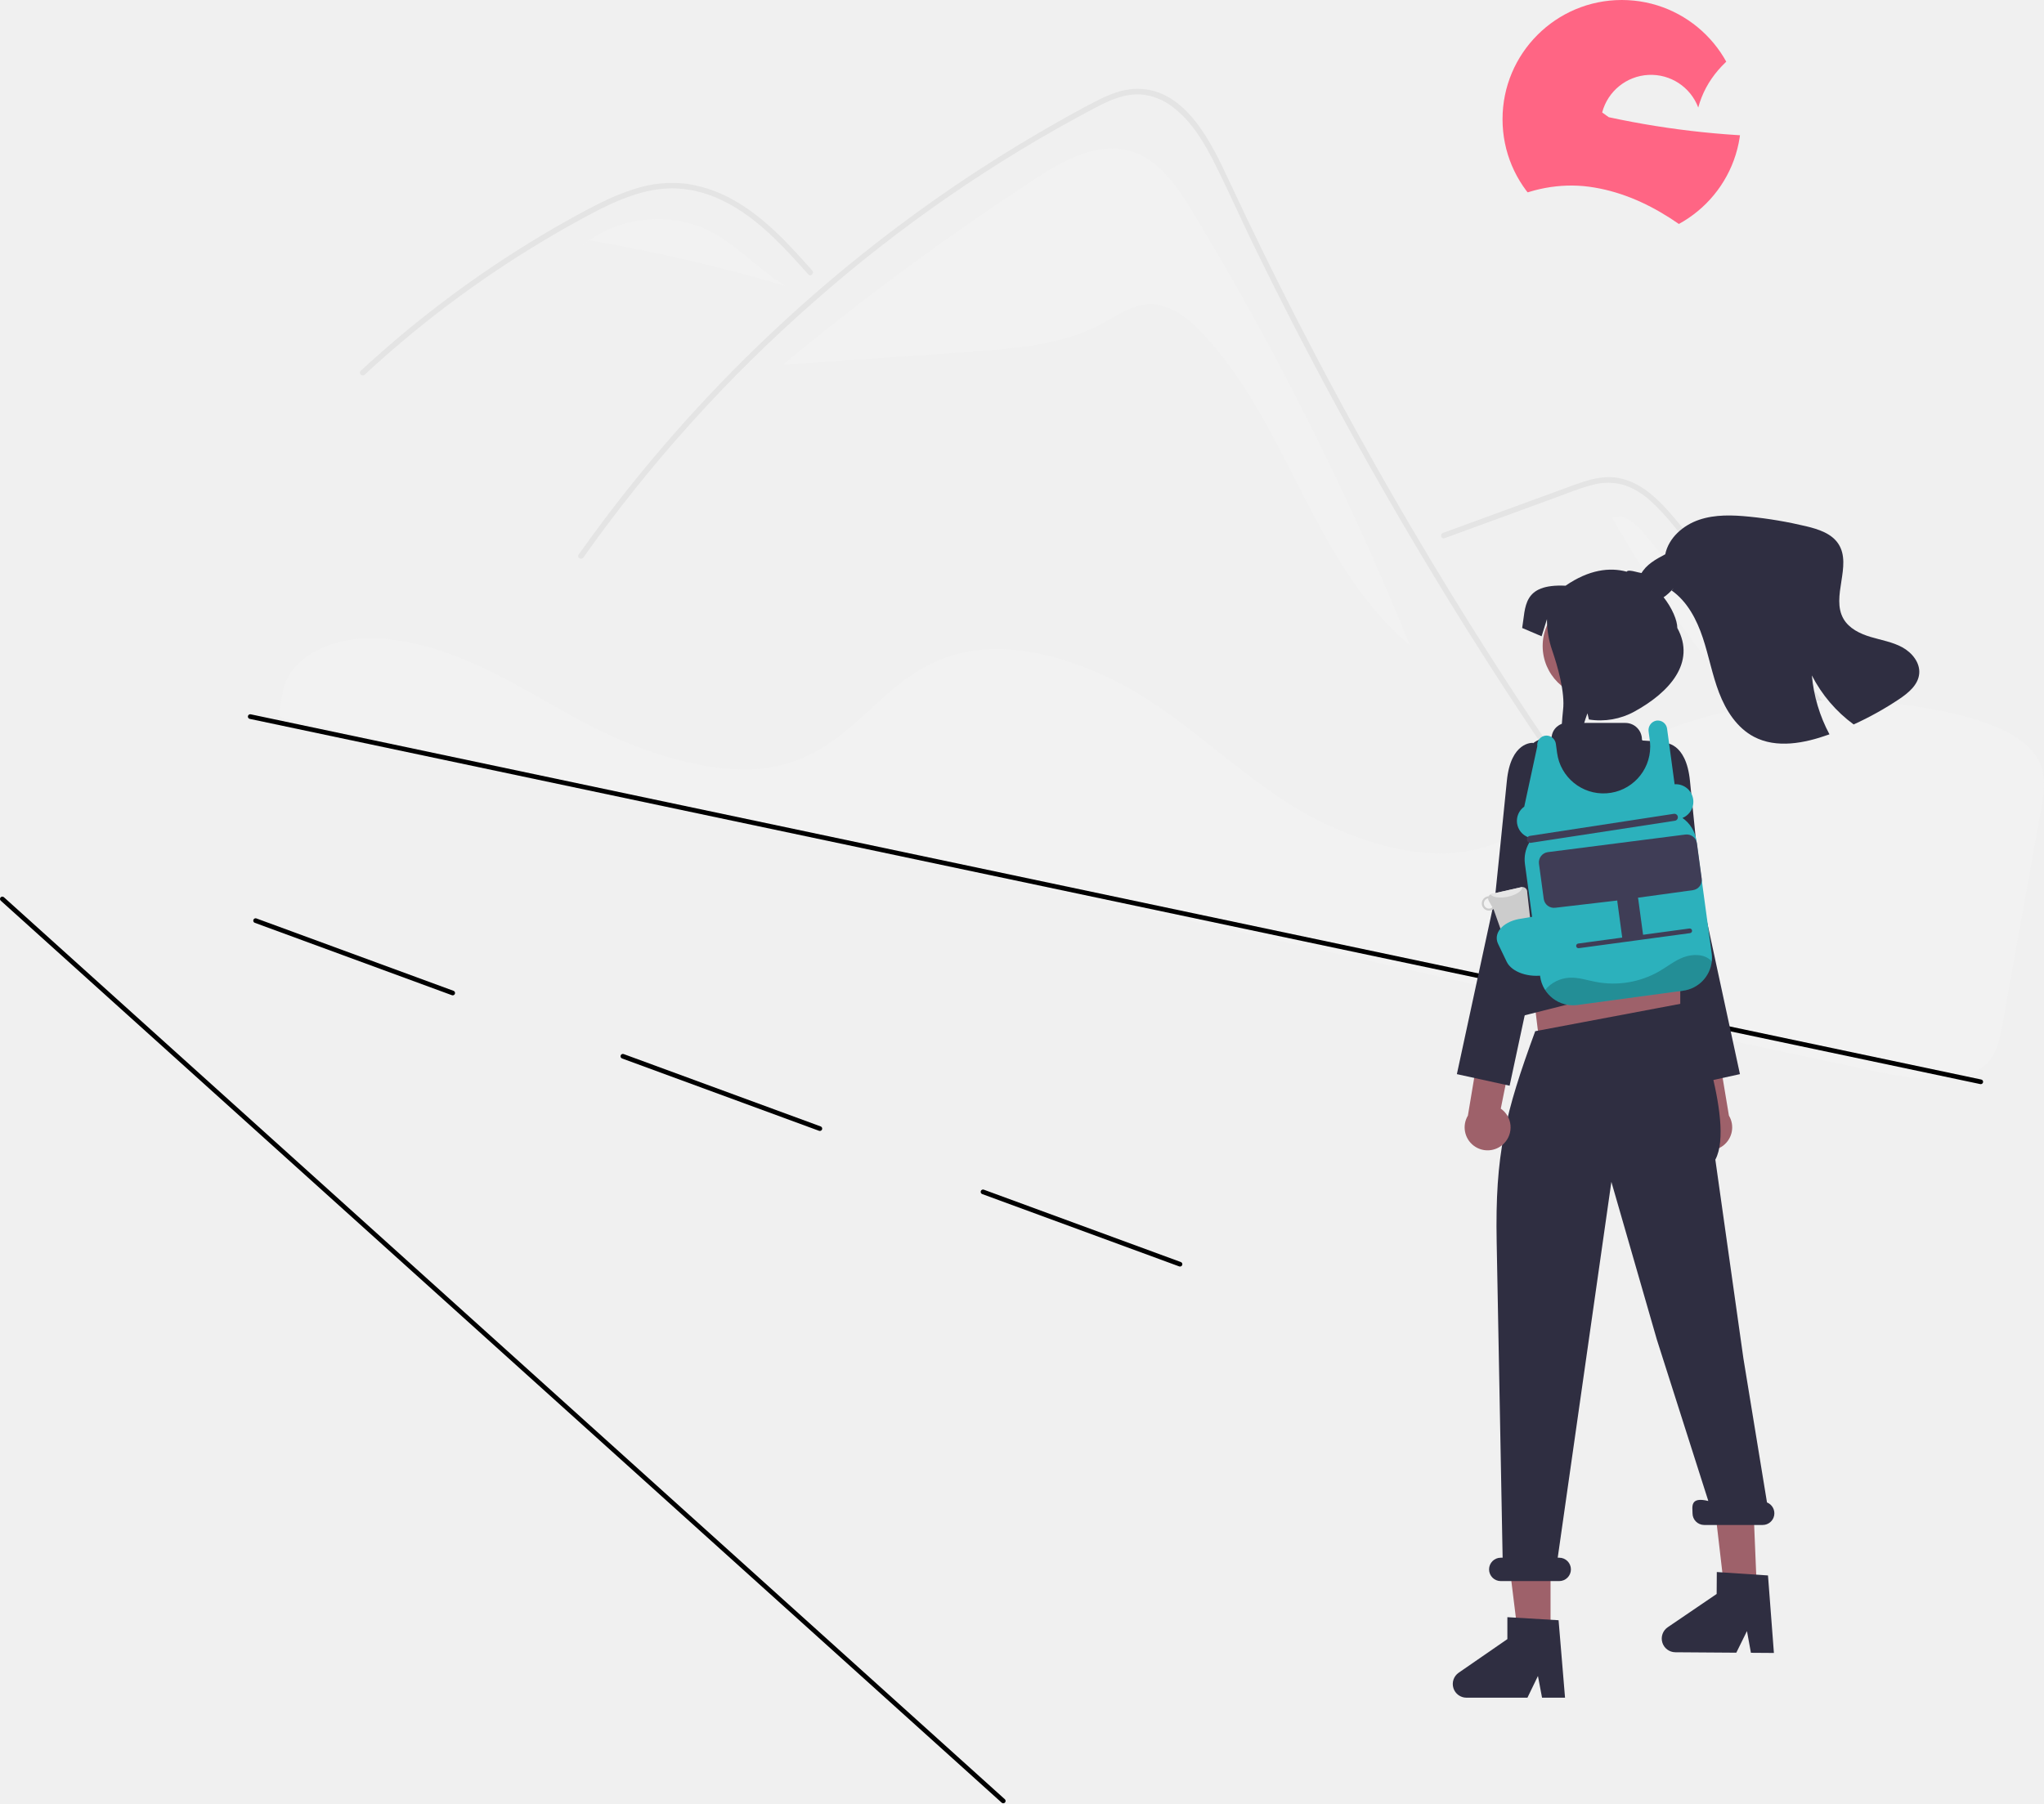
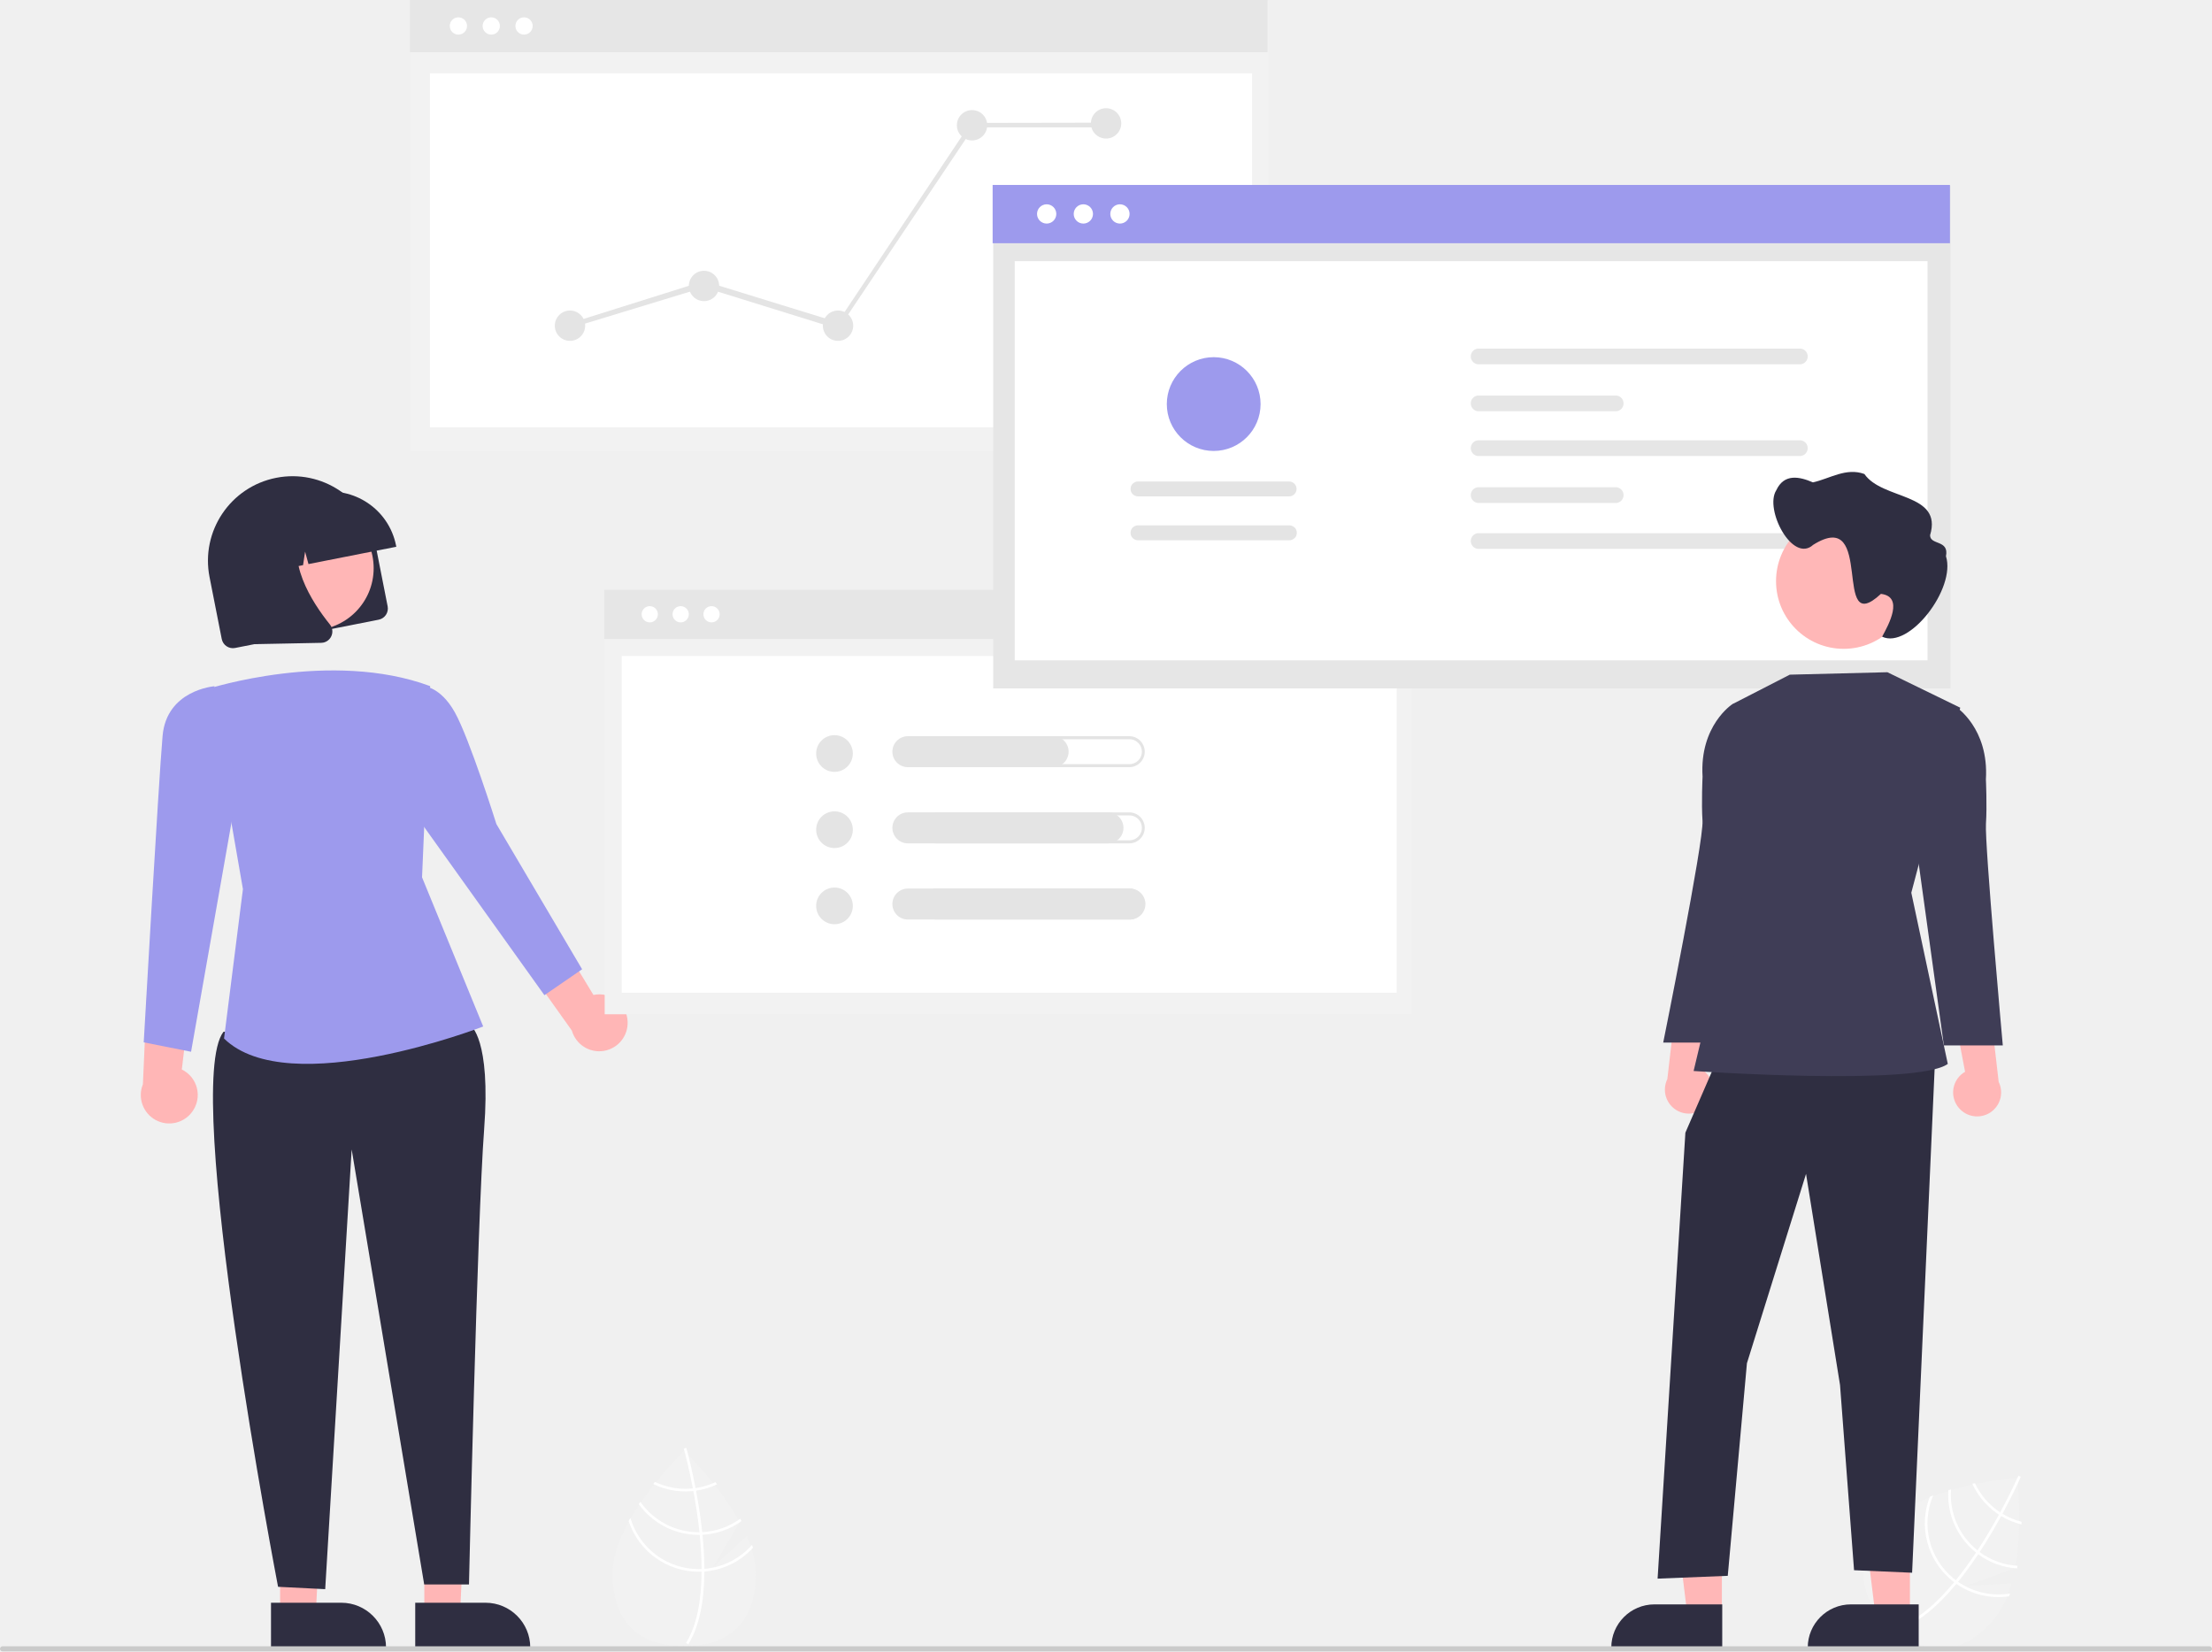
- <svg xmlns="http://www.w3.org/2000/svg" id="currentIllo" data-name="Layer 1" width="874.039" height="771.292" viewBox="0 0 874.039 771.292" class="injected-svg DownloadModal__ImageFile-sc-p17csy-5 iIfSkb grid_media">
-   <path d="M673.062,155.137c-6.611-10.934-14.444-22.608-26.712-26.178-14.207-4.135-28.802,4.079-41.181,12.184a1200.013,1200.013,0,0,0-106.794,78.684l.037.424q39.846-2.748,79.691-5.496c19.192-1.324,39.044-2.83,56.005-11.909,6.436-3.445,12.71-8.047,20.003-8.368,9.061-.398,16.962,5.93,23.17,12.541,36.727,39.109,47.355,98.916,88.558,133.276A1307.621,1307.621,0,0,0,673.062,155.137Z" transform="translate(-162.9803 -64.354)" fill="#f2f2f2" />
-   <path d="M898.816,486.852c-4.061-5.128-5.721-6.33-9.727-11.505Q840.159,412.063,797.108,344.504q-29.241-45.883-55.583-93.529-12.541-22.651-24.394-45.658-9.198-17.839-17.985-35.891c-1.675-3.437-3.303-6.891-4.923-10.352-3.817-8.139-7.563-16.318-11.585-24.346-4.583-9.151-10.162-18.744-18.578-24.891a25.346,25.346,0,0,0-13.204-5.081c-6.851-.443-13.173,2.386-19.115,5.476a615.324,615.324,0,0,0-120.996,83.438A629.917,629.917,0,0,0,412.444,302.789c-.869,1.241-2.924.055-2.047-1.193q5.18-7.325,10.565-14.492A633.399,633.399,0,0,1,582.67,136.269q15.73-10.194,32.051-19.431c5.484-3.106,10.992-6.171,16.594-9.048,5.492-2.821,11.324-5.358,17.598-5.452,21.351-.332,32.407,23.848,40,40.119q3.58,7.681,7.246,15.314,13.856,28.981,28.779,57.432,9.21,17.566,18.823,34.927,29.917,54.062,63.596,105.935c29.743,45.808,59.25,86.275,93.134,129.112C901.424,486.362,899.756,488.053,898.816,486.852Z" transform="translate(-162.9803 -64.354)" fill="#e4e4e4" />
-   <path d="M508.636,181.73c-1.24-1.383-2.473-2.766-3.722-4.149-9.846-10.889-20.411-21.652-33.931-27.894a49.228,49.228,0,0,0-20.624-4.781c-7.38.024-14.595,1.96-21.414,4.67-3.224,1.288-6.377,2.75-9.482,4.307-3.548,1.786-7.033,3.69-10.502,5.61q-9.767,5.405-19.281,11.284-18.93,11.699-36.674,25.184-9.198,6.993-18.017,14.445-8.202,6.922-16.073,14.216c-1.122,1.035-2.797-.64-1.675-1.675,1.383-1.288,2.782-2.568,4.18-3.832q5.927-5.358,12.043-10.51,11.153-9.411,22.884-18.096,18.242-13.513,37.74-25.192,9.743-5.832,19.755-11.174c2.015-1.075,4.054-2.126,6.116-3.121a97.502,97.502,0,0,1,14.54-5.919,51.724,51.724,0,0,1,21.96-2.157,57.173,57.173,0,0,1,20.261,7.009c13.275,7.42,23.572,18.894,33.591,30.091C511.323,181.184,509.655,182.867,508.636,181.73Z" transform="translate(-162.9803 -64.354)" fill="#e4e4e4" />
-   <path d="M780.643,294.569l31.811-11.635L828.249,277.157c5.144-1.881,10.276-4.023,15.593-5.37a24.6,24.6,0,0,1,14.114.18,32.529,32.529,0,0,1,11.008,6.824,89.337,89.337,0,0,1,9.029,9.642c3.439,4.133,6.827,8.308,10.23,12.47q21.068,25.765,41.86,51.755,20.792,25.989,41.306,52.198,20.564,26.274,40.845,52.767,2.484,3.246,4.965,6.494c.914,1.196,2.973.017,2.047-1.196q-20.431-26.76-41.147-53.3-20.767-26.604-41.82-52.982-21.053-26.378-42.391-52.527-5.316-6.515-10.649-13.015c-2.999-3.655-5.965-7.35-9.254-10.753-6.039-6.245-13.583-11.764-22.614-11.914-5.31-.088-10.448,1.597-15.381,3.381-5.318,1.924-10.624,3.884-15.935,5.826l-32.034,11.716-8.008,2.929c-1.421.52-.807,2.812.63,2.286Z" transform="translate(-162.9803 -64.354)" fill="#e4e4e4" />
-   <path d="M466.796,163.388c-16.166-8.308-36.868-6.681-51.723,3.699a737.726,737.726,0,0,1,83.932,19.589C487.555,179.967,478.599,169.455,466.796,163.388Z" transform="translate(-162.9803 -64.354)" fill="#f2f2f2" />
-   <path d="M414.914,167.059l-3.112,2.53c1.053-.885,2.147-1.715,3.271-2.501C415.02,167.078,414.967,167.068,414.914,167.059Z" transform="translate(-162.9803 -64.354)" fill="#f2f2f2" />
-   <path d="M867.766,294.685c-3.131-3.812-6.517-7.803-11.201-9.351l-4.373.172A496.015,496.015,0,0,0,984.306,436.543Q926.036,365.614,867.766,294.685Z" transform="translate(-162.9803 -64.354)" fill="#f2f2f2" />
-   <path d="M667.565,606.081a.992.992,0,0,1-.345-.062l-84.261-30.953a1.0 1,0,0,1,.689-1.877L667.91,604.142a1.0 1,0,0,1-.345,1.938Z" transform="translate(-162.9803 -64.354)" />
-   <path d="M513.565,548.081a.992.992,0,0,1-.345-.062l-84.261-30.953a1.0 1,0,0,1,.689-1.877L513.91,546.142a1.0 1,0,0,1-.345,1.938Z" transform="translate(-162.9803 -64.354)" />
-   <path d="M356.565,490.081a.992.992,0,0,1-.345-.062l-84.261-30.953a1.0 1,0,1,1,.689-1.877L356.91,488.142a1.0 1,0,0,1-.345,1.938Z" transform="translate(-162.9803 -64.354)" />
-   <path d="M340.778,339.738c-3.513-.785-7.07-1.405-10.583-1.837l-.511-.063c-23.321-2.777-43.01,6.958-45.796,22.645l-.495,2.838c-.309,1.795-.643,3.725-1.04,5.86-.192,1.054.867,2.132,2.407,2.476L845.649,497.037c39.607,8.564,79.087,17.024,117.337,25.144a177.652,177.652,0,0,0,21.711,3.511c10.927.926,18.927-.293,24.46-3.725l.001 0c6.877-4.253,8.607-11.157,10.019-19.078,2.846-15.997,5.877-32.793,8.897-49.538,2.661-14.758,5.316-29.477,7.832-43.574,1.478-8.369,2.281-15.869-2.879-22.891-5.596-7.598-17.581-13.494-35.623-17.527-.218-.049-.434-.097-.655-.145-56.592-12.407-117.619-2.55-151.854,24.53-3.942,3.118-7.734,6.553-11.401,9.875a158.915,158.915,0,0,1-17.302,14.232,66.95,66.95,0,0,1-10.666,5.986c-.257.125-.548.255-.851.372-.705.318-1.433.613-2.135.865a62.042,62.042,0,0,1-12.655,3.397l-.431.065c-.326.056-.678.107-1.027.147a68.206,68.206,0,0,1-7.479.589c-10.812.309-22.585-1.669-34.991-5.882a151.752,151.752,0,0,1-32.578-15.751c-10.814-6.914-20.639-14.717-30.141-22.263-4.173-3.316-8.49-6.743-12.828-10.046-.815-.622-1.618-1.23-2.434-1.842-5.313-3.969-10.177-7.354-14.871-10.348a146.281,146.281,0,0,0-37.143-17.035c-13.864-4.03-26.63-5.128-37.931-3.275a60.649,60.649,0,0,0-9.253,2.27c-13.923,4.597-23.917,13.74-33.581,22.583-12.021,10.999-24.453,22.373-44.611,25.204-23.263,3.273-53.836-7.081-74.693-17.866-6.557-3.391-13.045-7.056-19.318-10.601q-3.801-2.148-7.611-4.28c-4.993-2.785-9.099-4.982-12.918-6.915l-1.208-.614c-.673-.337-1.346-.675-2.034-1.007-4.55-2.238-8.825-4.154-13.075-5.86l-1.004-.409c-2.021-.785-3.918-1.486-5.788-2.137l-.747-.259A109.236,109.236,0,0,0,340.778,339.738Z" transform="translate(-162.9803 -64.354)" fill="#f2f2f2" />
-   <path d="M1009.981,528.062a1.009,1.009,0,0,1-.208-.021l-740-156.208a1,1,0,0,1,.413-1.957l740,156.208a1,1,0,0,1-.206,1.979Z" transform="translate(-162.9803 -64.354)" />
-   <circle cx="693.5" cy="51" r="51" fill="#ff6584" />
-   <path d="M948.516,76.224c-24.717-3.341-52.935,10.019-59.341,34.124a21.597,21.597,0,0,0-41.093,2.109l2.83,2.027a372.275,372.275,0,0,0,160.659-.726C994.377,95.688,973.233,79.565,948.516,76.224Z" transform="translate(-162.9803 -64.354)" fill="#f0f0f0" />
-   <path d="M842.516,144.224c-24.717-3.341-52.935,10.019-59.341,34.124a21.597,21.597,0,0,0-41.093,2.109l2.83,2.027a372.275,372.275,0,0,0,160.659-.726C888.377,163.688,867.233,147.565,842.516,144.224Z" transform="translate(-162.9803 -64.354)" fill="#f0f0f0" />
-   <path d="M886.872,553.437a9.76,9.76,0,0,1,1.357-14.904L872.689,461.346l17.161,5.51,12.439,74.659A9.813,9.813,0,0,1,886.872,553.437Z" transform="translate(-162.9803 -64.354)" fill="#9e616a" />
-   <path d="M863.926,390.13l10.648-8.037s9.393-.665,11.056,16.274,5.079,49.95,5.079,49.95l16.293,75.463-22.554,4.95-17.451-81.438-10.469-24.184Z" transform="translate(-162.9803 -64.354)" fill="#2f2e41" />
-   <polygon points="718.5 449 658.5 448 653.5 407 718.5 407 718.5 449" fill="#9e616a" />
-   <polygon points="663.032 699.832 649.181 699.831 642.591 646.404 663.034 646.405 663.032 699.832" fill="#9e616a" />
-   <polygon points="751.276 680.645 737.425 680.548 731.21 627.076 749.225 631.209 751.276 680.645" fill="#9e616a" />
-   <polygon points="707.954 371.691 711.092 379.851 710.465 388.011 649.04 409.286 652.088 373.574 658.993 365.414 707.954 371.691" fill="#ffb6b6" />
-   <circle cx="681.602" cy="276.32" r="21.938" fill="#9e616a" />
-   <path d="M832.208,790.486h-9.829l-1.754-9.279-4.493,9.279H790.064a5.86,5.86,0,0,1-3.33-10.682l20.817-14.377v-9.381l21.896,1.307Z" transform="translate(-162.9803 -64.354)" fill="#2f2e41" />
-   <path d="M921.523,771.351l-9.828-.069-1.689-9.292-4.558,9.248-26.067-.182a5.86,5.86,0,0,1-3.255-10.705l20.917-14.231.066-9.381,21.886,1.46Z" transform="translate(-162.9803 -64.354)" fill="#2f2e41" />
-   <path d="M918.566,706.973l-10.086-61.619-12-85c8.788-16.32-11-67-11-67l-2.793.134L819.467,505.415l.014-.061c-12.931,35.268-17.215,52.691-16.506,90.248l2.547,135.01h-.799a5,5,0,0,0,0,10h25a5,5,0,0,0,0-10h-.645l22.947-160.757L871.48,637.354l22,69c-8-2-6.758,2.634-6.758,5.258a5,5,0,0,0,5,5h25a4.995,4.995,0,0,0,1.844-9.639Z" transform="translate(-162.9803 -64.354)" fill="#2f2e41" />
-   <path d="M890.403,495.979l-2-20a3.987,3.987,0,0,0-3.605-2.995c-.833-9.527-4.339-50.629-4.549-52.421l-.008-.076-1.594-34.058a5.037,5.037,0,0,0-4.703-4.79l-8.421-.55a.446.446,0,0,1-.431-.445,7.081,7.081,0,0,0-7.081-7.081H833.08a6.63,6.63,0,0,0-6.576,5.804.44.44,0,0,1-.448.396l-.003-0a11.845,11.845,0,0,0-11.915,9.824c-3.408,19.831-10.239,64.84-6.862,89.862,1.176,8.711-1.359,1.812-1.803,9.1a5.365,5.365,0,0,0,1.336,3.89c-2.058.598-2.856,2.821-2.328,4.916l-.438-.108a4,4,0,0,0,4.856,2.901L885.502,480.836C887.644,480.296,890.943,498.121,890.403,495.979Z" transform="translate(-162.9803 -64.354)" fill="#2f2e41" />
-   <path d="M806.089,553.437a9.76,9.76,0,0,0-1.357-14.904l15.54-77.187-17.161,5.51-12.439,74.659A9.813,9.813,0,0,0,806.089,553.437Z" transform="translate(-162.9803 -64.354)" fill="#9e616a" />
-   <path d="M829.034,390.13l-10.648-8.037s-9.393-.665-11.056,16.274-5.079,49.95-5.079,49.95l-16.293,75.463,22.554,4.95,17.451-81.438,10.469-24.184Z" transform="translate(-162.9803 -64.354)" fill="#2f2e41" />
-   <path d="M868.076,321.166c4.087,1.217,7.9-2.202,10.745-5.441l-1.011,1.2c6.692,4.713,10.693,12.39,13.289,20.161,2.596,7.763,4.044,15.894,6.975,23.546,2.93,7.643,7.66,15.037,14.9,18.85,9.699,5.107,21.583,2.785,31.9-.9.137-.051.266-.094.403-.146a65.737,65.737,0,0,1-7.523-25.191,59.771,59.771,0,0,0,17.873,20.967,137.213,137.213,0,0,0,19.381-10.779c3.984-2.665,8.183-6.109,8.645-10.882.471-4.738-3.067-9.065-7.24-11.344-4.173-2.279-8.971-3.05-13.529-4.421-4.55-1.362-9.194-3.599-11.584-7.711-5.509-9.459,3.761-22.8-2.151-32.02-2.913-4.533-8.568-6.349-13.812-7.609a182.606,182.606,0,0,0-24.317-4.104c-7.189-.72-14.617-.985-21.455,1.328-6.838,2.313-13.041,7.686-14.506,14.763-3.993,2.099-8.217,4.421-10.359,8.405C862.558,313.815,863.749,319.881,868.076,321.166Z" transform="translate(-162.9803 -64.354)" fill="#2f2e41" />
-   <path d="M874.177,319.572c3.914,4.903,6.044,10.205,6.044,13.38,8.13,14.859-3.496,27.623-18.356,35.753a30.443,30.443,0,0,1-19.45,3.391l-.622-2.654-.842,2.39s-9.675,31.954-12.866,33.828c1.211-5.687,2.598-32.017,3.272-37.567.933-7.554-2.32-18.799-4.667-25.638a40.366,40.366,0,0,1-2.21-13.1v-.195l-2.285,7.34-8.319-3.549c1.548-8.878,0-18.956,18.556-18.082,10.036-6.902,18.873-7.953,26.133-5.996.937-1.448,6.339,1.264,7.9.502" transform="translate(-162.9803 -64.354)" fill="#2f2e41" />
-   <path d="M894.95,475.58a14.211,14.211,0,0,1-12.22,12.5l-45.17,6.12a14.224,14.224,0,0,1-15.99-12.18l-6.51-48.14a14.175,14.175,0,0,1,1.8-9.04l-.31-2.34a7.49,7.49,0,0,1-1.78-13.14l5.58-25.85a4.007,4.007,0,0,1,3.82-4.54,4.113,4.113,0,0,1,4.13,3.63l.51,3.8a20.001,20.001,0,0,0,39.82-2.66,20.672,20.672,0,0,0-.18-2.71l-.5-3.74a4.15,4.15,0,0,1,3.18-4.69,3.999,3.999,0,0,1,4.71,3.4l3.23,23.8a7.492,7.492,0,0,1,3.35,14.41,14.165,14.165,0,0,1,5.97,9.74l6.52,48.15A14,14,0,0,1,894.95,475.58Z" transform="translate(-162.9803 -64.354)" fill="#2cb1bc" />
-   <path d="M815.906,423.559a1.502,1.502,0,0,1,1.285-1.688l61.566-9.437a1.5,1.5,0,1,1,.402,2.973l-61.566,9.437A1.502,1.502,0,0,1,815.906,423.559Z" transform="translate(-162.9803 -64.354)" fill="#3f3d56" />
-   <path d="M823.101,448.829l-2.035-15.036a4.413,4.413,0,0,1,3.782-4.965l58.801-7.522a4.413,4.413,0,0,1,4.965,3.782l2.035,15.036a4.413,4.413,0,0,1-3.782,4.965L863.381,448.32a4.413,4.413,0,0,1,.117.489l2.079,15.36,19.819-2.682a1,1,0,1,1,.268,1.982l-19.819,2.682-8.919,1.207L838.098,469.906a1,1,0,0,1-.268-1.982l18.828-2.548-2.079-15.36a4.414,4.414,0,0,1-.017-.502l-26.496,3.097A4.413,4.413,0,0,1,823.101,448.829Z" transform="translate(-162.9803 -64.354)" fill="#3f3d56" />
-   <path d="M591.98,835.646a.998.998,0,0,1-.669-.257l-428-385.792a1,1,0,0,1,1.339-1.486l428,385.792a1,1,0,0,1-.67,1.743Z" transform="translate(-162.9803 -64.354)" />
-   <path d="M816.03,445.94a2.026,2.026,0,0,0-2.15-2.17,1.864,1.864,0,0,0-.32.04l-12.66,2.86a2.085,2.085,0,0,0-1.34,1.03,2.606,2.606,0,0,0-.55.08,3.076,3.076,0,1,0,1.36,6,3.118,3.118,0,0,0,1.24-.6l4.29,12.08a2.015,2.015,0,0,0,2.21.97l8.23-1.86a2.043,2.043,0,0,0,1.57-1.82Zm-15.85,6.98a2.2,2.2,0,0,1-.98-4.29c.04-.01.08,0,.12-.01a2.071,2.071,0,0,0,.27,1.04L801.16,452.4A2.071,2.071,0,0,1,800.18,452.92Z" transform="translate(-162.9803 -64.354)" fill="#ccc" />
-   <path d="M813.88,443.77c.12,1.6-2.62,3.44-6.29,4.17-3.37.69-6.39.21-7.24-1.05a1.919,1.919,0,0,1,.55-.22l12.66-2.86A1.864,1.864,0,0,1,813.88,443.77Z" transform="translate(-162.9803 -64.354)" fill="#e6e6e6" />
-   <path d="M807.264,475.724l-3.675-7.646c-2.153-4.479,1.789-9.245,8.787-10.624L821,456l3.607,25.202-.747.147C816.862,482.727,809.417,480.203,807.264,475.724Z" transform="translate(-162.9803 -64.354)" fill="#2cb1bc" />
-   <g opacity="0.2">
-     <path d="M894.95,475.58a14.211,14.211,0,0,1-12.22,12.5l-45.17,6.12a14.208,14.208,0,0,1-13.87-6.42,14.512,14.512,0,0,1,10.36-5.24c3.88-.2,7.64,1.09,11.44,1.81a39.589,39.589,0,0,0,26.83-4.45c3.53-2.05,6.71-4.67,10.59-6.13,3.88-1.45,8.89-1.4,11.7,1.43A4.033,4.033,0,0,1,894.95,475.58Z" transform="translate(-162.9803 -64.354)" />
-   </g>
+ <svg xmlns="http://www.w3.org/2000/svg" data-name="Layer 1" width="864" height="645" viewBox="0 0 864 645">
+   <path d="M459.675,727.481l-13.169,12.124,10.466-17.561C448.726,707.091,435.24,694.168,435.24,694.168s-27.978,26.805-27.978,47.876S419.788,770.472,435.24,770.472c15.452,0,27.978-7.357,27.978-28.428A36.962,36.962,0,0,0,459.675,727.481Z" transform="translate(-168 -127.5)" fill="#f2f2f2" />
+   <path d="M443.119,740.262v1.039c-.062,12.073-2.098,21.492-6.093,28.125-.057.098-.118.19-.175.288l-.447-.272-.427-.267c4.432-7.162,6-17.286,6.057-27.816.005-.339.01-.684.005-1.028-.015-4.458-.288-8.967-.725-13.348-.031-.339-.067-.684-.103-1.028-.607-5.779-1.481-11.301-2.375-16.098-.062-.339-.129-.679-.195-1.013-1.548-8.113-3.126-13.99-3.486-15.291-.041-.159-.067-.247-.072-.267l.488-.139.005-.005.494-.139c.005.021.093.314.236.859.55,2.036,1.98,7.563,3.383,14.854.062.329.129.668.19,1.008.73,3.892,1.445,8.242,2.01,12.808q.216,1.72.386,3.393c.041.344.077.689.108,1.028Q443.093,734.053,443.119,740.262Z" transform="translate(-168 -127.5)" fill="#fff" />
+   <path d="M439.689,708.713c-.344.046-.694.093-1.049.129a28.365,28.365,0,0,1-2.9.149,27.592,27.592,0,0,1-11.929-2.694c-.216.272-.432.545-.653.823a28.614,28.614,0,0,0,12.582,2.9,29.347,29.347,0,0,0,3.095-.165c.35-.036.699-.082,1.044-.134a28.373,28.373,0,0,0,8.201-2.483q-.332-.424-.648-.833A27.497,27.497,0,0,1,439.689,708.713Z" transform="translate(-168 -127.5)" fill="#fff" />
+   <path d="M442.275,725.922q-.532.031-1.064.031c-.108.005-.221.005-.329.005a27.738,27.738,0,0,1-22.767-11.893c-.206.303-.411.607-.612.915a28.768,28.768,0,0,0,23.379,12.006c.144,0,.288,0,.432-.005.36-.005.715-.015,1.069-.031a28.616,28.616,0,0,0,15.245-5.347c-.165-.303-.329-.607-.499-.91A27.548,27.548,0,0,1,442.275,725.922Z" transform="translate(-168 -127.5)" fill="#fff" />
+   <path d="M443.119,740.262c-.36.031-.72.051-1.08.067-.386.015-.771.026-1.157.026a27.813,27.813,0,0,1-26.664-20.011c-.231.416-.463.828-.684,1.244a28.832,28.832,0,0,0,27.348,19.795c.386,0,.771-.005,1.152-.026.365-.01.725-.031,1.085-.057a28.747,28.747,0,0,0,18.973-9.26c-.108-.38-.231-.756-.355-1.136A27.723,27.723,0,0,1,443.119,740.262Z" transform="translate(-168 -127.5)" fill="#fff" />
+   <path d="M953.718,745.933l-17.871,1.031,19.226-6.949c3.1-16.792.86-35.335.86-35.335s-38.63,3-51.985,19.298-8.33,29.928,3.622,39.721c11.952,9.794,26.303,12.043,39.658-4.255A36.962,36.962,0,0,0,953.718,745.933Z" transform="translate(-168 -127.5)" fill="#f2f2f2" />
+   <path d="M932.811,745.324l-.658.803c-7.7,9.299-15.245,15.294-22.539,17.892-.106.04-.212.072-.318.112l-.173-.494-.161-.477c7.968-2.731,15.597-9.567,22.315-17.676.219-.259.441-.522.656-.792,2.814-3.458,5.461-7.118,7.899-10.784.191-.282.382-.571.572-.861,3.194-4.855,6.018-9.68,8.366-13.957.167-.302.331-.606.491-.907,3.945-7.256,6.449-12.803,6.996-14.037.069-.149.105-.233.114-.252l.466.202.007-.001.47.205c-.009.019-.127.301-.361.814-.865,1.924-3.263,7.105-6.798,13.634-.161.294-.324.598-.492.9-1.902,3.473-4.106,7.291-6.563,11.181q-.923,1.467-1.853,2.869c-.187.292-.377.582-.568.864Q936.727,740.506,932.811,745.324Z" transform="translate(-168 -127.5)" fill="#fff" />
+   <path d="M950.155,718.748c-.296-.183-.596-.368-.893-.565a28.366,28.366,0,0,1-2.338-1.723,27.592,27.592,0,0,1-7.519-9.645c-.34.074-.679.148-1.026.222a28.613,28.613,0,0,0,7.894,10.217,29.344,29.344,0,0,0,2.498,1.835c.293.194.593.38.892.558a28.372,28.372,0,0,0,7.917,3.277q.012-.538.027-1.055A27.497,27.497,0,0,1,950.155,718.748Z" transform="translate(-168 -127.5)" fill="#fff" />
+   <path d="M941.248,733.698q-.431-.313-.843-.651c-.087-.064-.174-.136-.258-.205a27.738,27.738,0,0,1-10.072-23.629c-.351.104-.703.209-1.053.32A28.768,28.768,0,0,0,939.496,733.638c.111.091.223.182.337.27.282.224.563.441.847.654a28.616,28.616,0,0,0,15.181,5.527c.065-.339.13-.678.191-1.02A27.548,27.548,0,0,1,941.248,733.698Z" transform="translate(-168 -127.5)" fill="#fff" />
+   <path d="M932.811,745.324c-.298-.204-.589-.416-.878-.633-.308-.233-.613-.469-.911-.713a27.813,27.813,0,0,1-7.941-32.379c-.443.175-.883.347-1.318.529a28.832,28.832,0,0,0,8.607,32.645c.298.244.6.485.907.71.289.223.58.436.875.644a28.747,28.747,0,0,0,20.544,4.863c.158-.363.3-.731.446-1.104A27.724,27.724,0,0,1,932.811,745.324Z" transform="translate(-168 -127.5)" fill="#fff" />
+   <polygon points="165.74 630.543 179.675 630.542 182.261 576.504 165.737 576.794 165.74 630.543" fill="#ffb6b6" />
+   <path d="M330.185,753.493l27.443-.001h.001a17.49,17.49,0,0,1,17.489,17.488v.568l-44.932.002Z" transform="translate(-168 -127.5)" fill="#2f2e41" />
+   <polygon points="109.407 630.543 123.342 630.542 126.104 576.504 109.404 576.794 109.407 630.543" fill="#ffb6b6" />
+   <path d="M273.852,753.493l27.443-.001h.001a17.49,17.49,0,0,1,17.489,17.488v.568l-44.932.002Z" transform="translate(-168 -127.5)" fill="#2f2e41" />
+   <path d="M413.15,526.538a11.048,11.048,0,0,0-13.353-10.425L379.451,482.538l-8.745,18.432,20.662,29.058a11.107,11.107,0,0,0,21.782-3.49Z" transform="translate(-168 -127.5)" fill="#ffb6b6" />
+   <path d="M243.132,561.658a11.048,11.048,0,0,0-4.113-16.433l4.617-38.987-18.234,9.15-1.589,35.62a11.107,11.107,0,0,0,19.319,10.65Z" transform="translate(-168 -127.5)" fill="#ffb6b6" />
+   <path d="M341.911,522.164l9.868,5.846s8.018,5.104,5.322,40.606-5.919,177.737-5.919,177.737H333.69l-28.329-169.908-10.337,171.749-18.412-.921s-37.618-195.536-21.341-216.758Z" transform="translate(-168 -127.5)" fill="#2f2e41" />
+   <path d="M249.316,396.528s47.988-15.427,86.707-1.044l-3.17,74.684,23.883,58.256s-75.927,29.452-101.229,4.701l7.379-58.354Z" transform="translate(-168 -127.5)" fill="#9d9aed" />
+   <path d="M323.121,404.255l10.056-8.771s6.708-.079,12.481,10.241,16.231,43.632,16.231,43.632l33.482,56.715L380.642,516.198l-53.103-74.266Z" transform="translate(-168 -127.5)" fill="#9d9aed" />
+   <path d="M251.096,400.21l.686-4.679s-18.698,1.383-20.28,19.4-7.365,119.68-7.365,119.68l18.495,3.682L261.031,433.951Z" transform="translate(-168 -127.5)" fill="#9d9aed" />
+   <path d="M315.918,369.536l-56.097,11.046a4.441,4.441,0,0,1-5.209-3.495L249.85,352.907a33.023,33.023,0,0,1,64.802-12.76l4.761,24.18A4.441,4.441,0,0,1,315.918,369.536Z" transform="translate(-168 -127.5)" fill="#2f2e41" />
+   <circle cx="121.739" cy="221.93" r="24.211" fill="#ffb6b6" />
+   <path d="M322.793,341.055l-34.302,6.755-1.322-4.855-.789,5.271-5.282,1.04-2.619-9.623-1.564,10.447-10.22,2.012-.095-.484a26.152,26.152,0,0,1,20.583-30.678l4.836-.952a26.152,26.152,0,0,1,30.678,20.584Z" transform="translate(-168 -127.5)" fill="#2f2e41" />
+   <path d="M294.241,378.493a4.53,4.53,0,0,1-.784.084l-25.99.514-8.174-41.512,27.649-5.445-.527.933c-7.337,12.983,3.385,29.581,10.429,38.32a4.37,4.37,0,0,1,.556,4.62A4.418,4.418,0,0,1,294.241,378.493Z" transform="translate(-168 -127.5)" fill="#2f2e41" />
+   <rect id="b0371f3f-df42-4d60-b6c1-6000de199dd5" data-name="Rectangle 246" x="160.347" y="0.272" width="334.981" height="175.89" fill="#f2f2f2" />
+   <rect id="a5ec3362-5fc6-49dd-bbc1-e584c03fc30b" data-name="Rectangle 264" x="160.143" width="334.981" height="20.39" fill="#e6e6e6" />
+   <rect id="edb19af0-e7ad-43aa-9651-c68038fb40c2" data-name="Rectangle 247" x="167.923" y="28.658" width="321.136" height="138.232" fill="#fff" />
+   <circle id="fcfbd1c3-546b-4aa9-92d2-19035f23e7a3" data-name="Ellipse 194" cx="191.886" cy="10.143" r="3.373" fill="#fff" />
+   <circle id="fcf1e260-d16a-4b37-91b5-eb72ad8ee2c7" data-name="Ellipse 195" cx="204.689" cy="10.143" r="3.373" fill="#fff" />
+   <circle id="ae552ed4-f0ed-4b8a-a24a-450e5f71adc4" data-name="Ellipse 246" cx="179.049" cy="10.143" r="3.373" fill="#fff" />
+   <circle cx="222.633" cy="127.209" r="5.926" fill="#e4e4e4" />
+   <circle cx="274.981" cy="111.689" r="5.926" fill="#e4e4e4" />
+   <circle cx="327.33" cy="127.209" r="5.926" fill="#e4e4e4" />
+   <circle cx="379.678" cy="48.923" r="5.926" fill="#e4e4e4" />
+   <circle cx="432.026" cy="48.193" r="5.926" fill="#e4e4e4" />
+   <polygon points="327.454 128.537 274.981 112.234 223.226 128 222.041 126.419 274.981 109.766 327.205 125.882 379.1 48.091 379.309 48.006 431.657 47.914 432.395 49.747 380.255 49.755 327.454 128.537" fill="#e4e4e4" />
+   <rect id="a979eff9-2035-45aa-8fad-490bbaa22894" data-name="Rectangle 246" x="236.194" y="230.63" width="315.238" height="165.523" fill="#f2f2f2" />
+   <rect id="b5344e31-85e8-4079-8f4b-e609523654c2" data-name="Rectangle 264" x="236.002" y="230.374" width="315.238" height="19.189" fill="#e6e6e6" />
+   <rect id="a6983896-3ceb-4bf9-866b-7e40cad74d1b" data-name="Rectangle 247" x="242.841" y="256.235" width="302.691" height="131.489" fill="#fff" />
+   <circle id="f96e66fe-9216-4da2-bba4-b63d176988a9" data-name="Ellipse 194" cx="265.874" cy="239.919" r="3.174" fill="#fff" />
+   <circle id="e3ffbb79-e13a-4bd7-b23c-45510780cb2f" data-name="Ellipse 195" cx="277.923" cy="239.919" r="3.174" fill="#fff" />
+   <circle id="ec6ea03b-7290-43d8-8b25-59bf30f1f0ee" data-name="Ellipse 246" cx="253.794" cy="239.919" r="3.174" fill="#fff" />
+   <rect id="e9e5cf6b-8f55-43bf-8281-302b4fb1e9d5" data-name="Rectangle 246" x="387.948" y="72.539" width="373.927" height="196.339" fill="#e6e6e6" />
+   <rect id="e4e8a65e-8422-4898-a810-30d755c7dafc" data-name="Rectangle 264" x="387.72" y="72.236" width="373.927" height="22.761" fill="#9d9aed" />
+   <rect id="b6acd298-89f8-46a0-ab3e-c2f0533bc288" data-name="Rectangle 247" x="396.342" y="101.988" width="356.537" height="155.932" fill="#fff" />
+   <circle id="a2e6f9e4-3ad4-420f-8fe3-197d901d1e70" data-name="Ellipse 194" cx="423.153" cy="83.558" r="3.765" fill="#fff" />
+   <circle id="b303a717-eadc-4672-a419-54a1feb6afd8" data-name="Ellipse 195" cx="437.445" cy="83.558" r="3.765" fill="#fff" />
+   <circle id="b1ff2c46-8045-41fc-afe2-76f8fb520d89" data-name="Ellipse 246" cx="408.824" cy="83.558" r="3.765" fill="#fff" />
+   <path d="M745.157,263.656a3.084,3.084,0,0,0,0,6.114H871.41a3.084,3.084,0,0,0,0-6.114Z" transform="translate(-168 -127.5)" fill="#e6e6e6" />
+   <path d="M745.157,335.752a3.084,3.084,0,0,0,0,6.114H871.41a3.084,3.084,0,0,0,0-6.114Z" transform="translate(-168 -127.5)" fill="#e6e6e6" />
+   <path d="M745.157,281.997a3.084,3.084,0,0,0,0,6.114h54.327a3.084,3.084,0,0,0,0-6.114Z" transform="translate(-168 -127.5)" fill="#e6e6e6" />
+   <path d="M745.157,299.479a3.084,3.084,0,0,0,0,6.114H871.41a3.084,3.084,0,0,0,0-6.114Z" transform="translate(-168 -127.5)" fill="#e6e6e6" />
+   <path d="M745.157,317.82a3.084,3.084,0,0,0,0,6.114h54.327a3.084,3.084,0,0,0,0-6.114Z" transform="translate(-168 -127.5)" fill="#e6e6e6" />
+   <path d="M671.576,338.516a2.91,2.91,0,1,0,.003-5.819H612.553a2.91,2.91,0,1,0-.003,5.819H671.576Z" transform="translate(-168 -127.5)" fill="#e4e4e4" />
+   <path d="M671.576,321.374a2.91,2.91,0,0,0,0-5.819H612.553a2.91,2.91,0,1,0-.003,5.819H671.576Z" transform="translate(-168 -127.5)" fill="#e4e4e4" />
+   <path d="M642.064,267.005a18.314,18.314,0,1,1-18.314,18.314v0A18.335,18.335,0,0,1,642.064,267.005Z" transform="translate(-168 -127.5)" fill="#9d9aed" />
+   <circle cx="325.952" cy="294.307" r="7.166" fill="#e4e4e4" />
+   <path d="M609.085,416.231a4.86,4.86,0,1,1,0,9.719H533.721a4.86,4.86,0,1,1,0-9.719h75.364m0-1.19H533.721a6.05,6.05,0,1,0,0,12.1h75.364a6.05,6.05,0,1,0,0-12.1Z" transform="translate(-168 -127.5)" fill="#e4e4e4" />
+   <path d="M579.348,427.14h-56.733a6.05,6.05,0,1,1,0-12.1h56.733a6.05,6.05,0,0,1,0,12.1Z" transform="translate(-168 -127.5)" fill="#e4e4e4" />
+   <circle cx="325.952" cy="324.062" r="7.166" fill="#e4e4e4" />
+   <path d="M609.085,445.986a4.86,4.86,0,1,1,0,9.719H533.721a4.86,4.86,0,1,1,0-9.719h75.364m0-1.19H533.721a6.05,6.05,0,1,0,0,12.1h75.364a6.05,6.05,0,1,0,0-12.1Z" transform="translate(-168 -127.5)" fill="#e4e4e4" />
+   <path d="M600.771,456.895H522.615a6.05,6.05,0,0,1,0-12.1h78.157a6.05,6.05,0,0,1,0,12.1Z" transform="translate(-168 -127.5)" fill="#e4e4e4" />
+   <circle cx="325.952" cy="353.817" r="7.166" fill="#e4e4e4" />
+   <path d="M609.085,475.741a4.86,4.86,0,1,1,0,9.719H533.721a4.86,4.86,0,1,1,0-9.719h75.364m0-1.19H533.721a6.05,6.05,0,1,0,0,12.1h75.364a6.05,6.05,0,1,0,0-12.1Z" transform="translate(-168 -127.5)" fill="#e4e4e4" />
+   <path d="M609.353,486.651h-86.739a6.05,6.05,0,1,1,0-12.1h86.739a6.05,6.05,0,0,1,0,12.1Z" transform="translate(-168 -127.5)" fill="#e4e4e4" />
+   <path d="M834.869,559.069a9.311,9.311,0,0,0-2.486-14.059l6.188-32.505-15.871,6.614-3.443,29.853A9.362,9.362,0,0,0,834.869,559.069Z" transform="translate(-168 -127.5)" fill="#ffb7b7" />
+   <polygon points="746.005 631.024 732.566 631.023 726.173 579.187 746.008 579.188 746.005 631.024" fill="#ffb7b7" />
+   <path d="M917.433,771.551l-43.333-.002v-.548a16.867,16.867,0,0,1,16.866-16.866h.001l26.466.001Z" transform="translate(-168 -127.5)" fill="#2f2e41" />
+   <polygon points="672.561 631.024 659.122 631.023 652.729 579.187 672.564 579.188 672.561 631.024" fill="#ffb7b7" />
+   <path d="M840.7,771.551l-43.333-.002v-.548a16.867,16.867,0,0,1,16.866-16.866h.001l26.466.001Z" transform="translate(-168 -127.5)" fill="#2f2e41" />
+   <polygon points="671.46 412.093 658.306 442.398 647.455 616.58 674.86 615.484 682.344 532.451 705.433 458.495 718.707 540.944 724.188 613.291 746.863 614.273 755.9 412.093 671.46 412.093" fill="#2f2e41" />
+   <path d="M905.214,390.057l-38.125.954-22.383,11.491-1.228,84.776-13.96,58.531s87.224,6.003,99.282-2.766l-14.25-66.867,19.113-72.264Z" transform="translate(-168 -127.5)" fill="#3f3d56" />
+   <path d="M848.778,403.826l-4.072-1.325S831.787,410.792,833.016,430.836c0,0-.484,10.372-.022,17.275.53,7.918-15.347,86.598-15.347,86.598h23.02l9.866-71.252Z" transform="translate(-168 -127.5)" fill="#3f3d56" />
+   <path d="M933.064,560.165a9.311,9.311,0,0,1,2.486-14.059l-6.188-32.505,15.871,6.614,3.443,29.853A9.362,9.362,0,0,1,933.064,560.165Z" transform="translate(-168 -127.5)" fill="#ffb7b7" />
+   <path d="M927.925,404.923l4.072-1.325s12.918,8.291,11.689,28.335c0,0,.484,10.372.022,17.275-.53,7.918,6.577,86.598,6.577,86.598H927.266l-9.866-71.252Z" transform="translate(-168 -127.5)" fill="#3f3d56" />
+   <path d="M914.572,354.49A26.429,26.429,0,1,1,888.144,328.061h0a26.363,26.363,0,0,1,26.429,26.297Q914.573,354.424,914.572,354.49Z" transform="translate(-168 -127.5)" fill="#ffb7b7" />
+   <path d="M861.803,318.991c3.096-6.657,9.087-5.341,14.327-3.085,6.635-1.472,12.946-5.878,20.096-3.272,7.042,10.243,30.687,7.229,25.657,23.905-.007,3.996,7.519,1.67,6.205,8.214,3.986,12.594-14.389,36.446-24.939,31.423,2.609-4.782,8.569-15.642-.471-16.719-19.445,18.093-2.006-34.453-26.439-19.172C868.149,347.688,857.074,326.396,861.803,318.991Z" transform="translate(-168 -127.5)" fill="#2f2e41" />
+   <path d="M1031,772.5H169a1,1,0,0,1,0-2h862a1,1,0,0,1,0,2Z" transform="translate(-168 -127.5)" fill="#cacaca" />
</svg>
